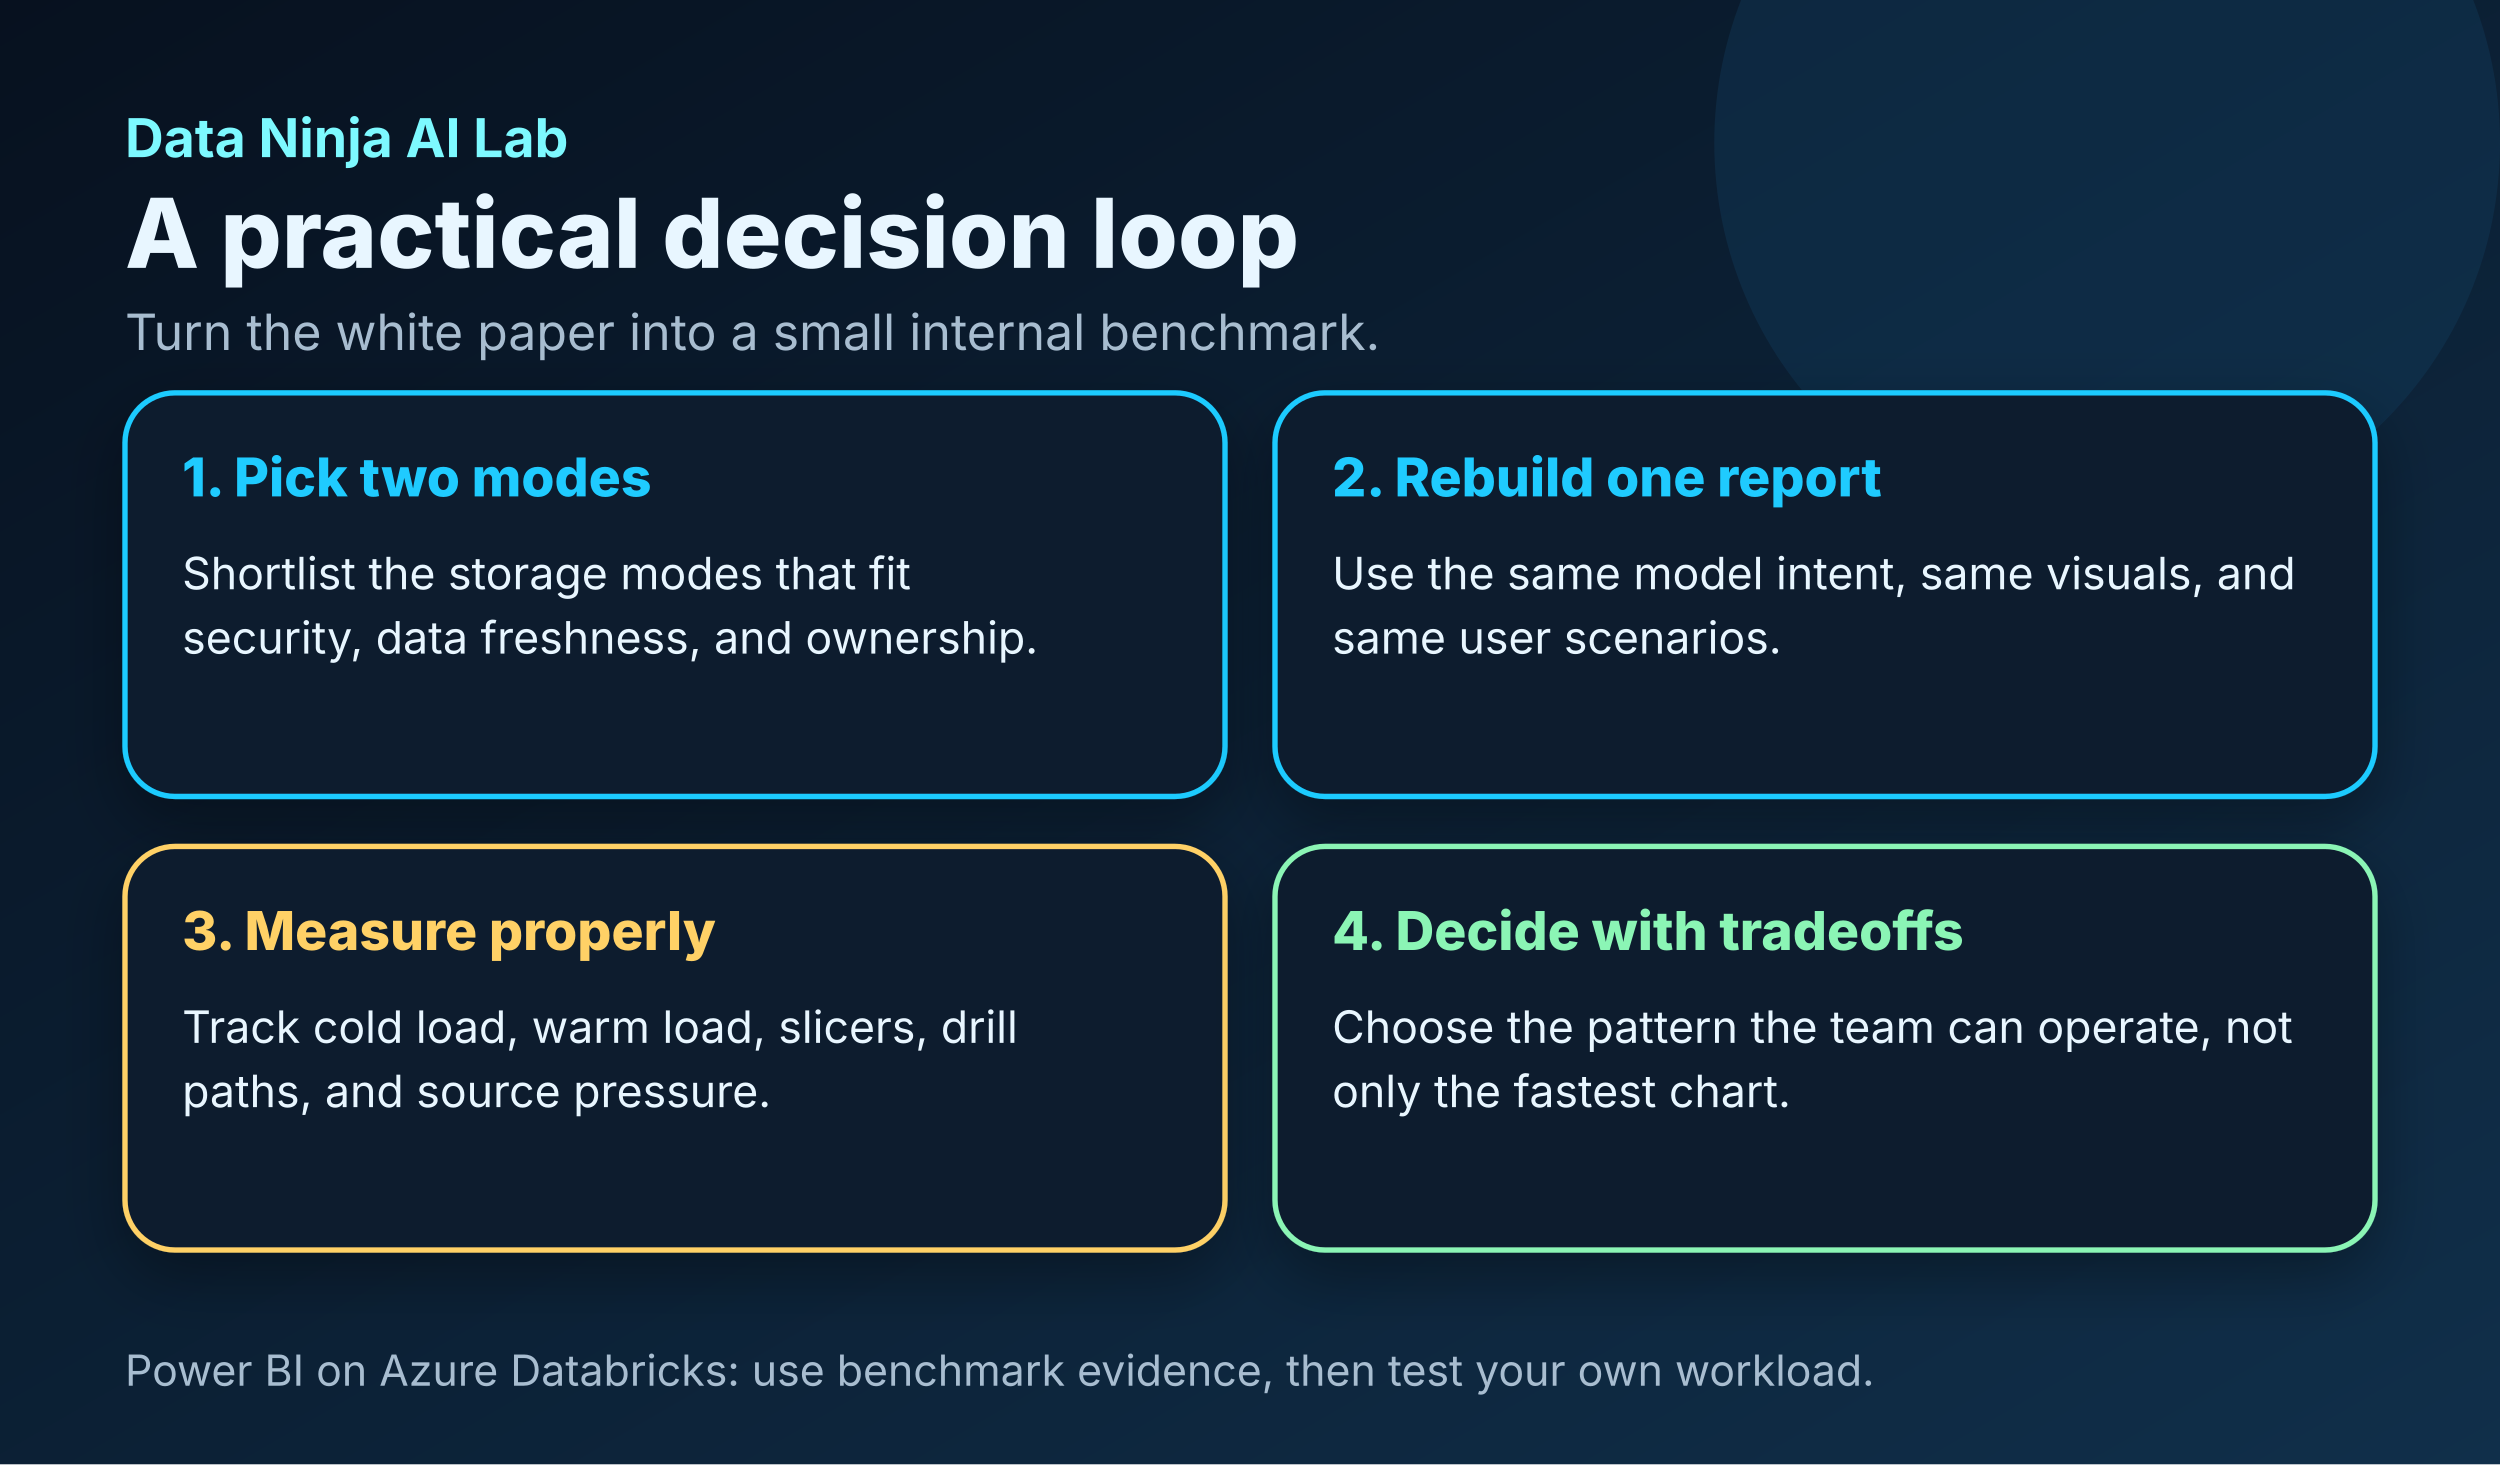
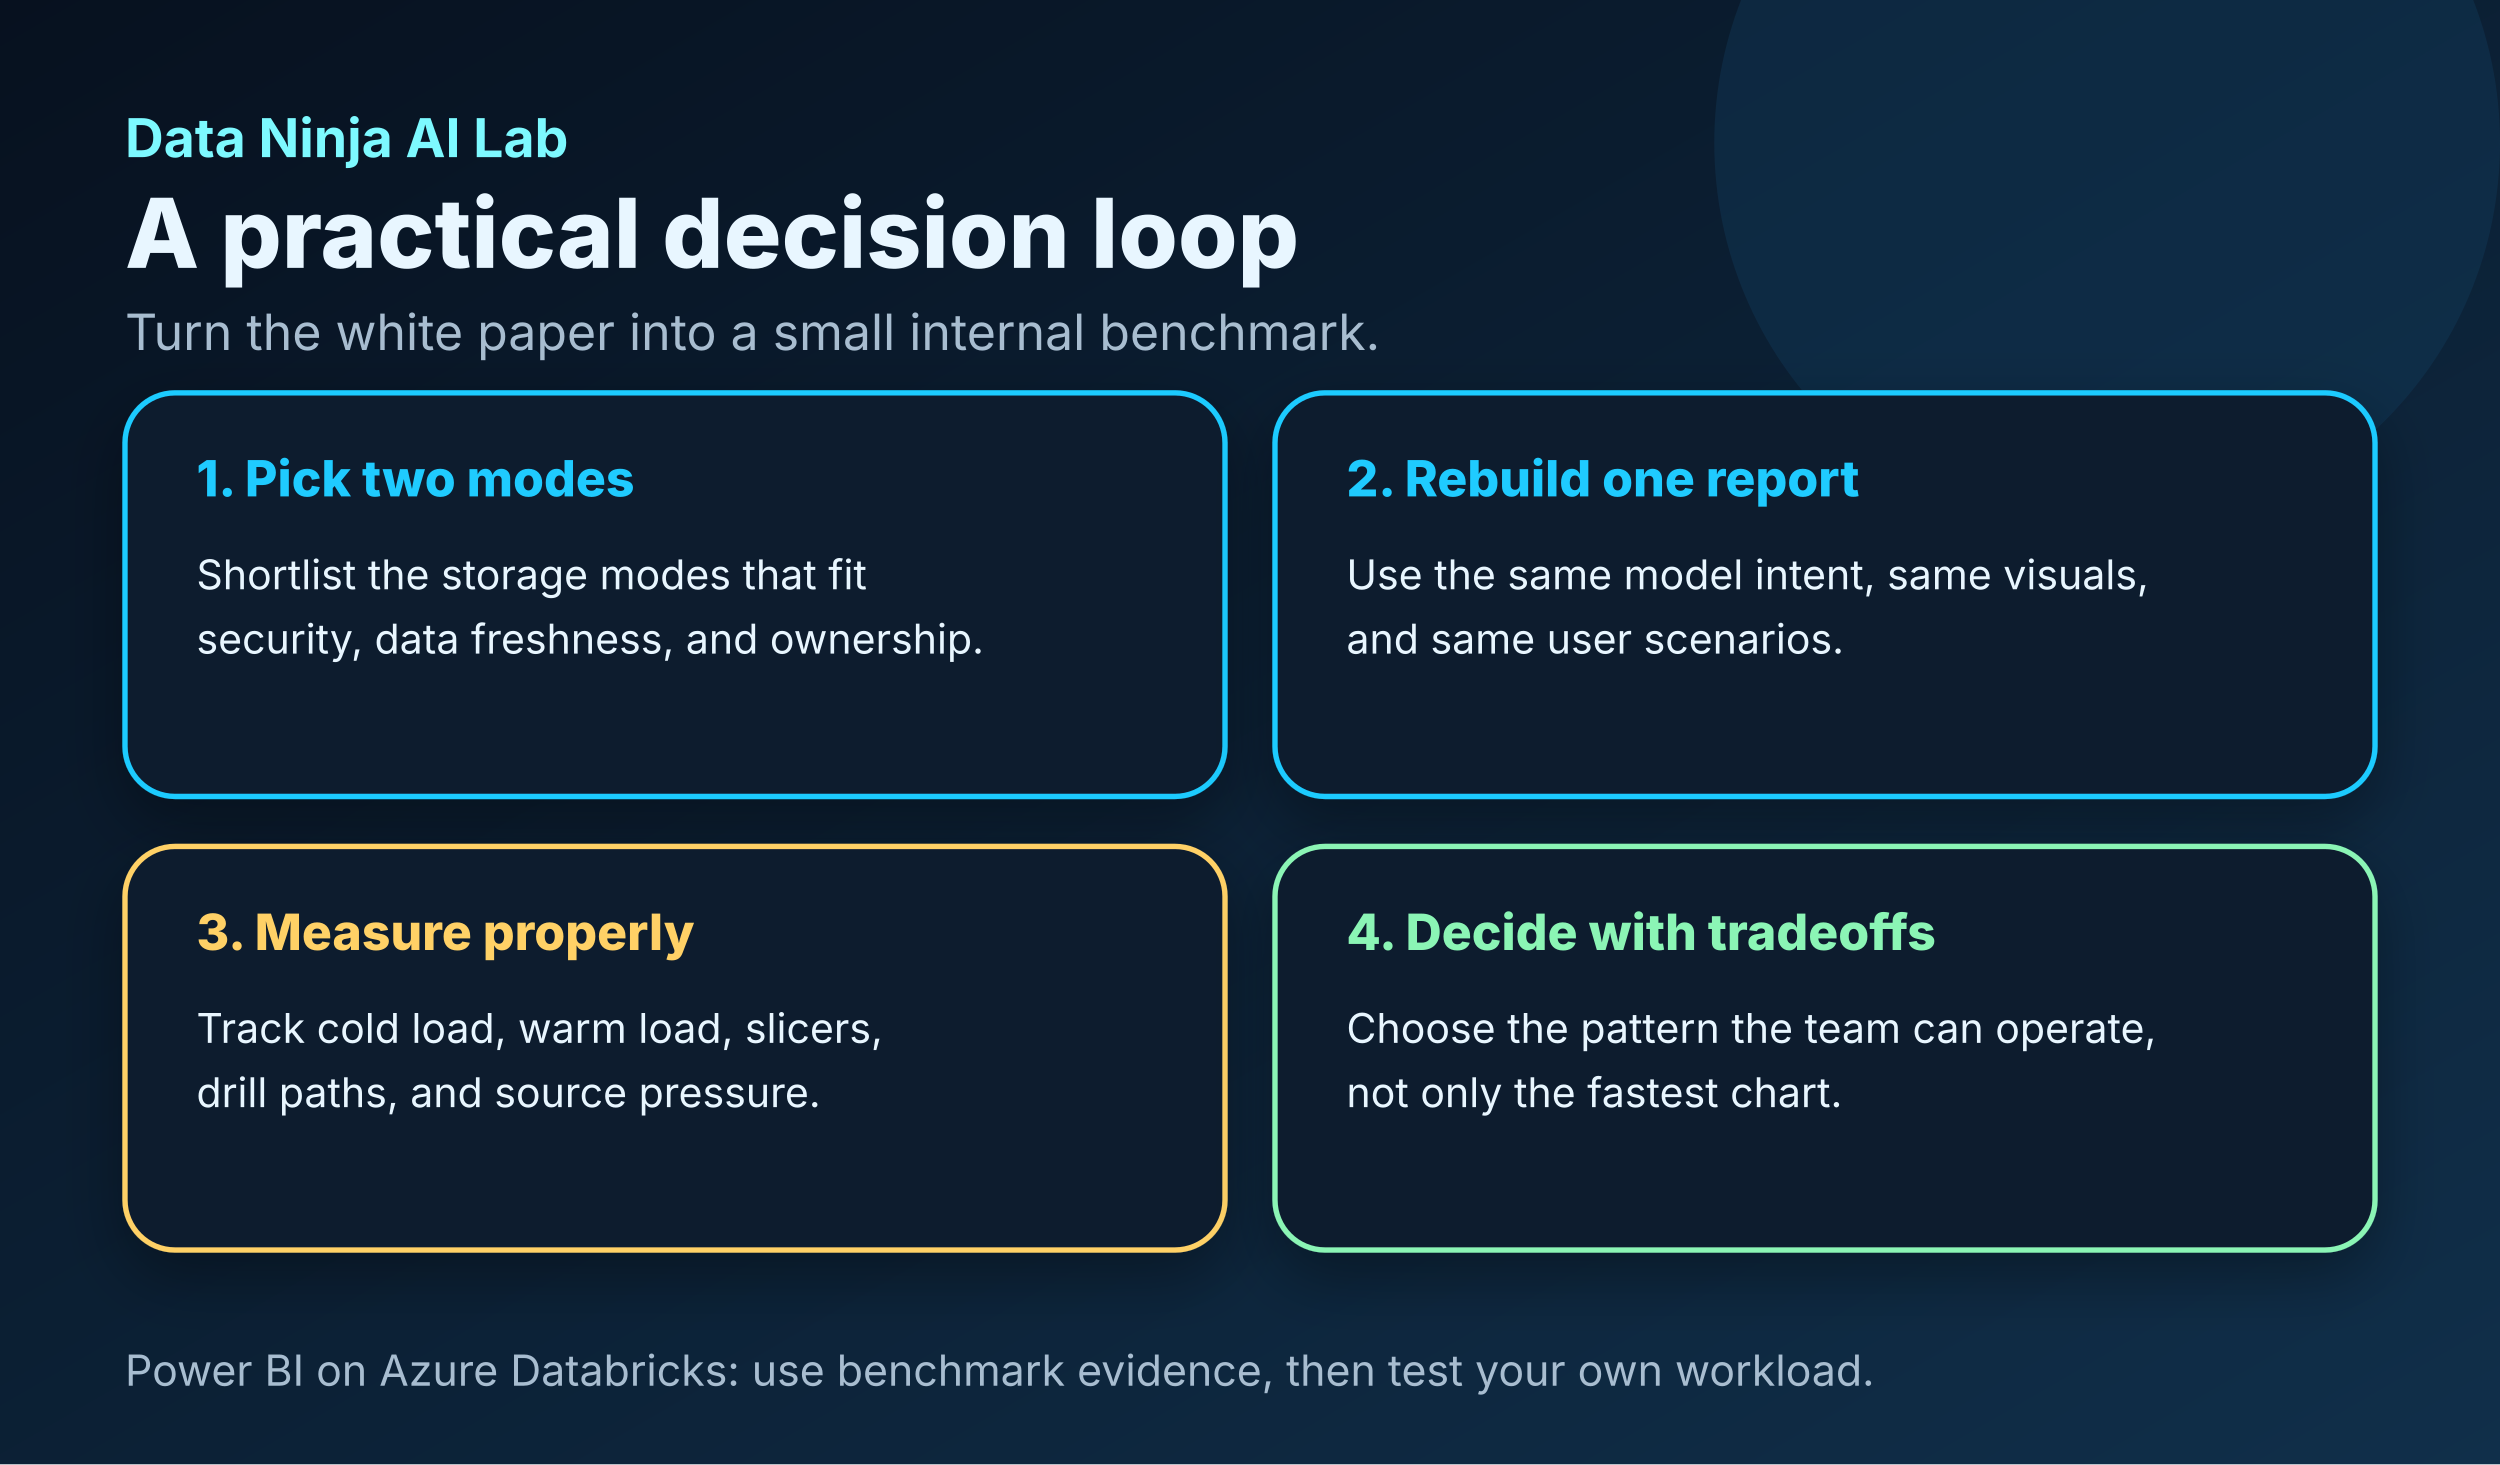
<svg xmlns="http://www.w3.org/2000/svg" width="1400" height="820" viewBox="0 0 1400 820" role="img" aria-labelledby="title desc">
  <defs>
    <linearGradient id="g" x1="0" y1="0" x2="1" y2="1">
      <stop offset="0" stop-color="#07111f" />
      <stop offset="1" stop-color="#102f4a" />
    </linearGradient>
    <filter id="shadow" x="-20%" y="-20%" width="140%" height="140%">
      <feDropShadow dx="0" dy="14" stdDeviation="18" flood-color="#000" flood-opacity="0.35" />
    </filter>
  </defs>
  <rect width="1400" height="820" fill="url(#g)" />
  <circle cx="1180" cy="80" r="220" fill="#123f61" opacity="0.35" />
  <text x="70" y="88" fill="#7df9ff" font-family="Inter,Segoe UI,Arial,sans-serif" font-size="30" font-weight="700">Data Ninja AI Lab</text>
  <text x="70" y="150" fill="#e8f6ff" font-family="Inter,Segoe UI,Arial,sans-serif" font-size="54" font-weight="800">A practical decision loop</text>
  <text x="70" y="196" fill="#a8bdd0" font-family="Inter,Segoe UI,Arial,sans-serif" font-size="28">Turn the white paper into a small internal benchmark.</text>
  <rect x="70" y="220" width="616" height="226" rx="28" fill="#0e1b2f" stroke="#1fcbff" stroke-width="3" filter="url(#shadow)" />
-   <text x="102" y="278" fill="#1fcbff" font-family="Inter,Segoe UI,Arial,sans-serif" font-size="30" font-weight="800">1. Pick two modes</text>
-   <text x="102" y="330" fill="#e8f6ff" font-family="Inter,Segoe UI,Arial,sans-serif" font-size="25">Shortlist the storage modes that fit</text>
-   <text x="102" y="366" fill="#e8f6ff" font-family="Inter,Segoe UI,Arial,sans-serif" font-size="25">security, data freshness, and ownership.</text>
+   <text x="110" y="278" fill="#1fcbff" font-family="Inter,Segoe UI,Arial,sans-serif" font-size="28" font-weight="800">1. Pick two modes</text>
+   <text x="110" y="330" fill="#e8f6ff" font-family="Inter,Segoe UI,Arial,sans-serif" font-size="23">Shortlist the storage modes that fit</text>
+   <text x="110" y="366" fill="#e8f6ff" font-family="Inter,Segoe UI,Arial,sans-serif" font-size="23">security, data freshness, and ownership.</text>
  <rect x="714" y="220" width="616" height="226" rx="28" fill="#0e1b2f" stroke="#1fcbff" stroke-width="3" filter="url(#shadow)" />
-   <text x="746" y="278" fill="#1fcbff" font-family="Inter,Segoe UI,Arial,sans-serif" font-size="30" font-weight="800">2. Rebuild one report</text>
-   <text x="746" y="330" fill="#e8f6ff" font-family="Inter,Segoe UI,Arial,sans-serif" font-size="25">Use the same model intent, same visuals, and</text>
-   <text x="746" y="366" fill="#e8f6ff" font-family="Inter,Segoe UI,Arial,sans-serif" font-size="25">same user scenarios.</text>
+   <text x="754" y="278" fill="#1fcbff" font-family="Inter,Segoe UI,Arial,sans-serif" font-size="28" font-weight="800">2. Rebuild one report</text>
+   <text x="754" y="330" fill="#e8f6ff" font-family="Inter,Segoe UI,Arial,sans-serif" font-size="23">Use the same model intent, same visuals,</text>
+   <text x="754" y="366" fill="#e8f6ff" font-family="Inter,Segoe UI,Arial,sans-serif" font-size="23">and same user scenarios.</text>
  <rect x="70" y="474" width="616" height="226" rx="28" fill="#0e1b2f" stroke="#ffd166" stroke-width="3" filter="url(#shadow)" />
-   <text x="102" y="532" fill="#ffd166" font-family="Inter,Segoe UI,Arial,sans-serif" font-size="30" font-weight="800">3. Measure properly</text>
-   <text x="102" y="584" fill="#e8f6ff" font-family="Inter,Segoe UI,Arial,sans-serif" font-size="25">Track cold load, warm load, slicers, drill</text>
-   <text x="102" y="620" fill="#e8f6ff" font-family="Inter,Segoe UI,Arial,sans-serif" font-size="25">paths, and source pressure.</text>
+   <text x="110" y="532" fill="#ffd166" font-family="Inter,Segoe UI,Arial,sans-serif" font-size="28" font-weight="800">3. Measure properly</text>
+   <text x="110" y="584" fill="#e8f6ff" font-family="Inter,Segoe UI,Arial,sans-serif" font-size="23">Track cold load, warm load, slicers,</text>
+   <text x="110" y="620" fill="#e8f6ff" font-family="Inter,Segoe UI,Arial,sans-serif" font-size="23">drill paths, and source pressure.</text>
  <rect x="714" y="474" width="616" height="226" rx="28" fill="#0e1b2f" stroke="#8bf5b5" stroke-width="3" filter="url(#shadow)" />
-   <text x="746" y="532" fill="#8bf5b5" font-family="Inter,Segoe UI,Arial,sans-serif" font-size="30" font-weight="800">4. Decide with tradeoffs</text>
-   <text x="746" y="584" fill="#e8f6ff" font-family="Inter,Segoe UI,Arial,sans-serif" font-size="25">Choose the pattern the team can operate, not</text>
-   <text x="746" y="620" fill="#e8f6ff" font-family="Inter,Segoe UI,Arial,sans-serif" font-size="25">only the fastest chart.</text>
+   <text x="754" y="532" fill="#8bf5b5" font-family="Inter,Segoe UI,Arial,sans-serif" font-size="28" font-weight="800">4. Decide with tradeoffs</text>
+   <text x="754" y="584" fill="#e8f6ff" font-family="Inter,Segoe UI,Arial,sans-serif" font-size="23">Choose the pattern the team can operate,</text>
+   <text x="754" y="620" fill="#e8f6ff" font-family="Inter,Segoe UI,Arial,sans-serif" font-size="23">not only the fastest chart.</text>
  <text x="70" y="776" fill="#a8bdd0" font-family="Inter,Segoe UI,Arial,sans-serif" font-size="24">Power BI on Azure Databricks: use benchmark evidence, then test your own workload.</text>
</svg>
